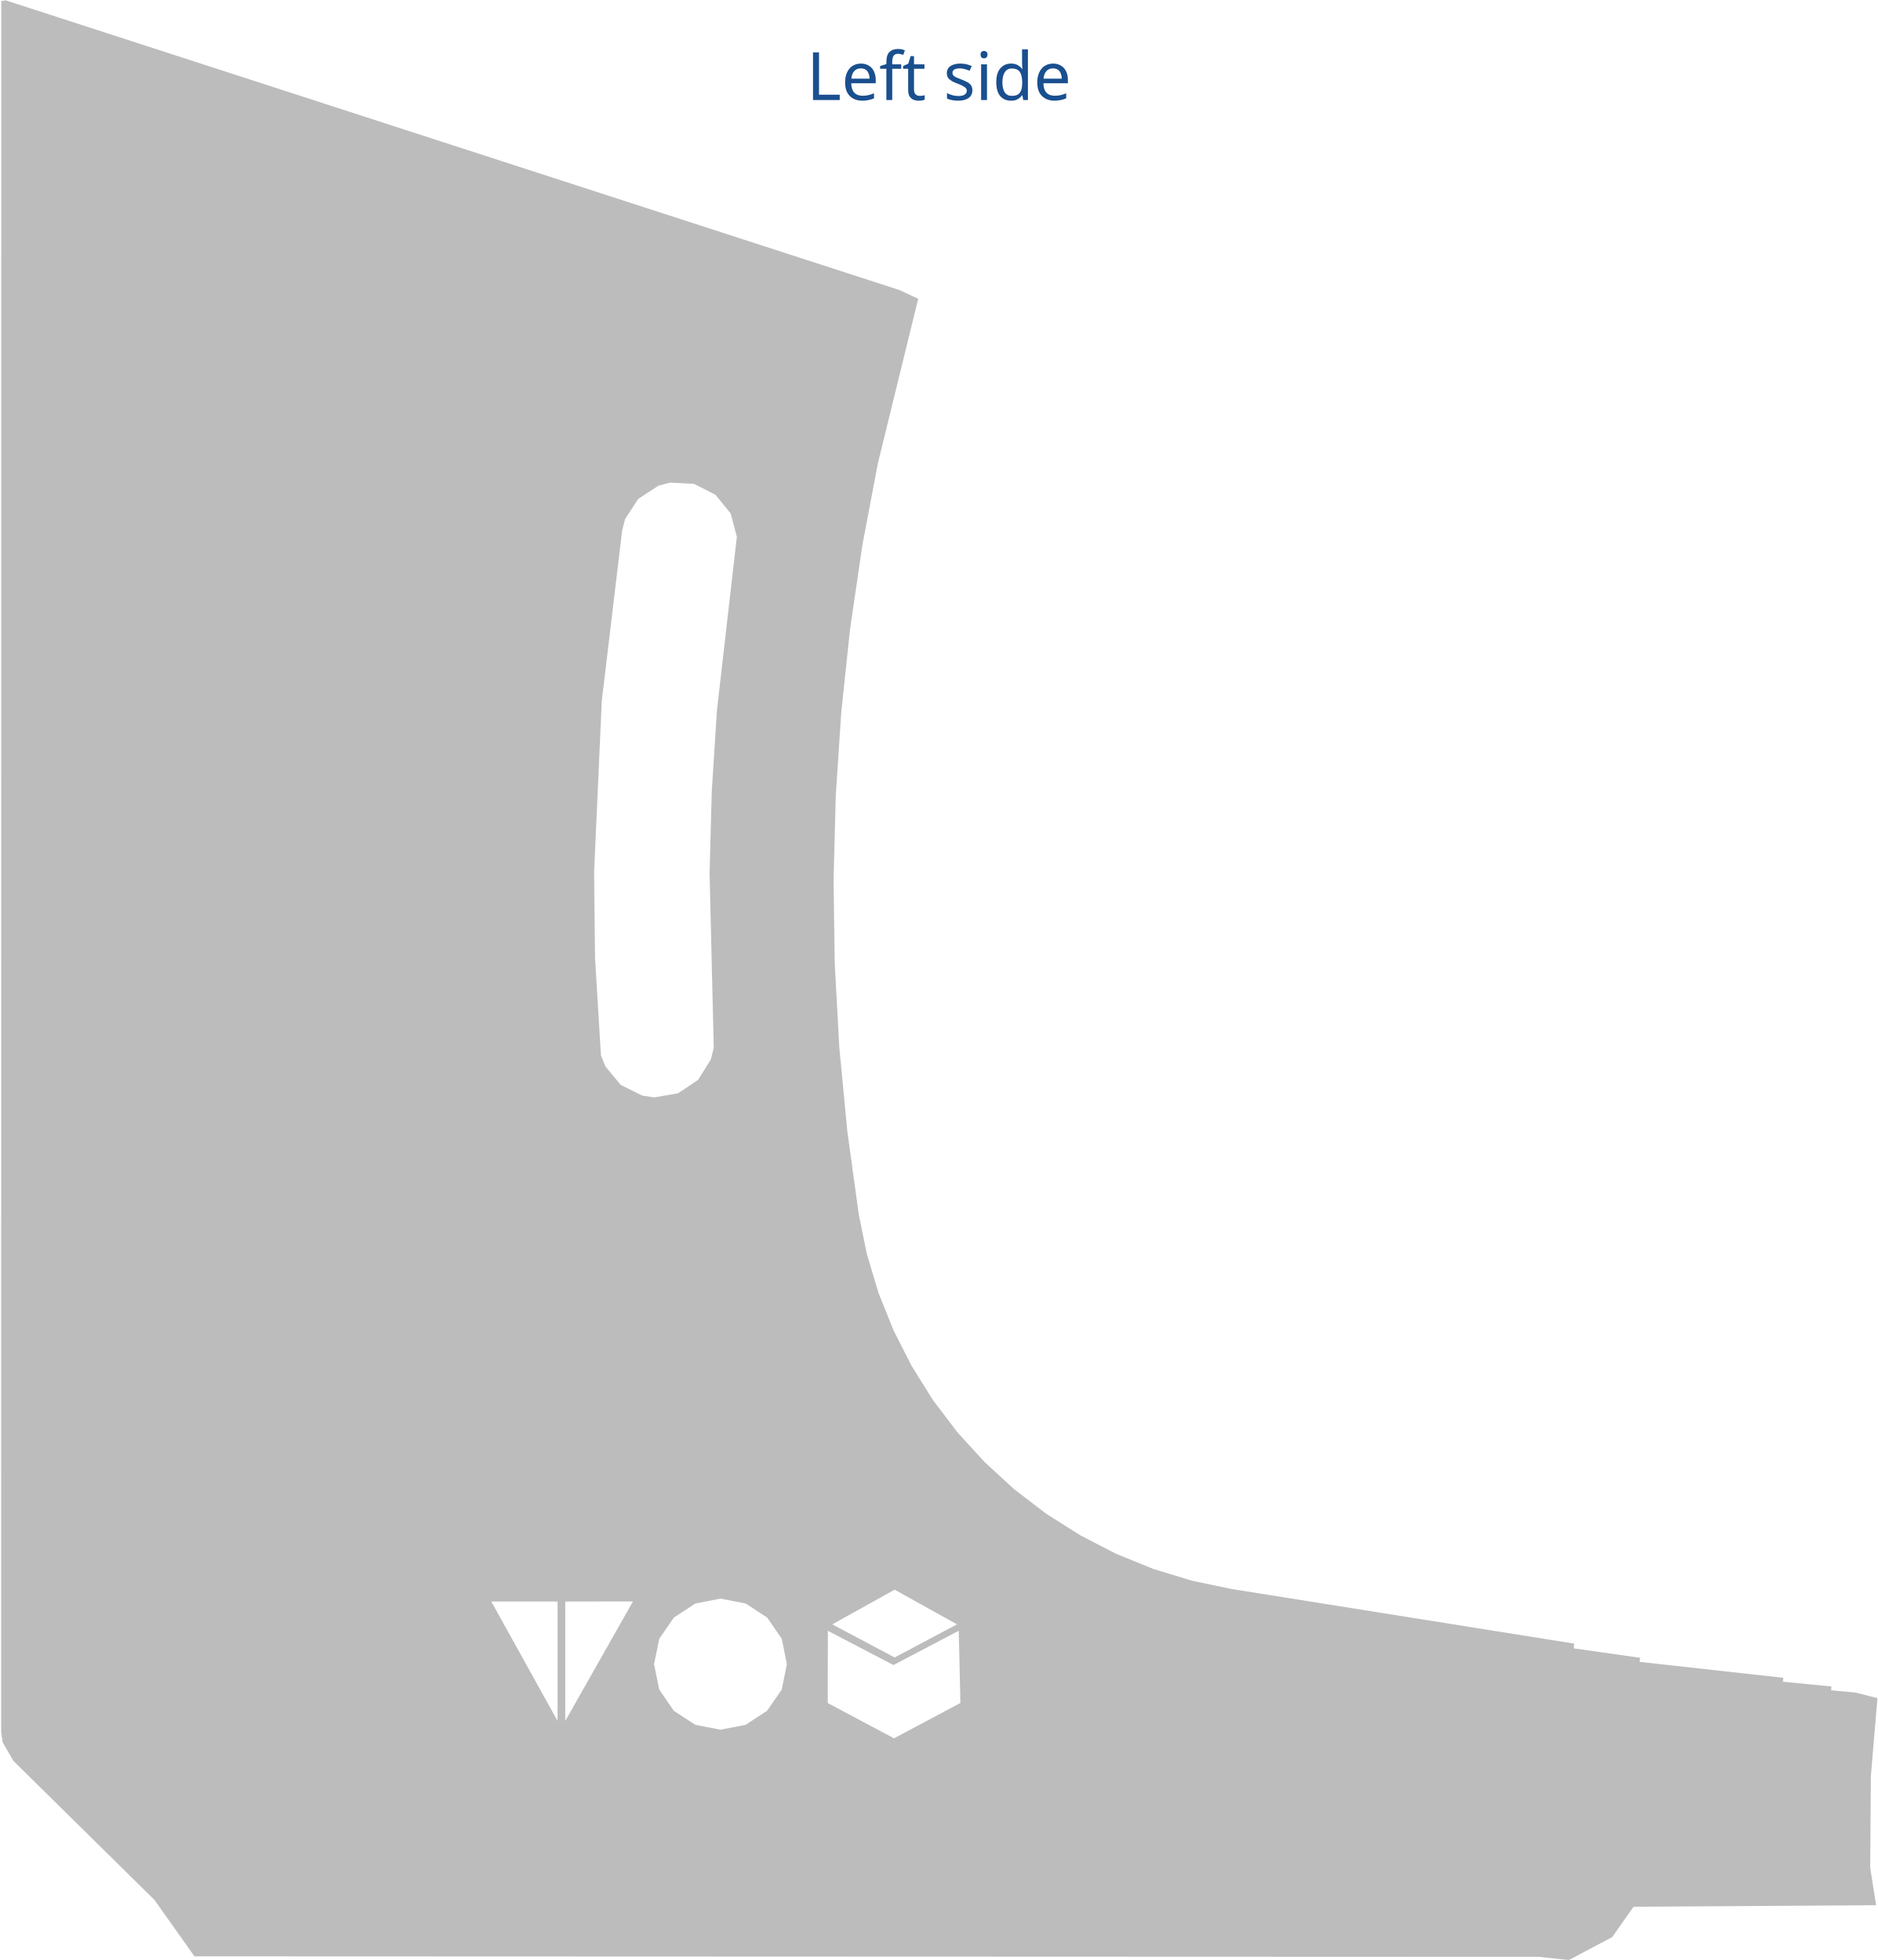
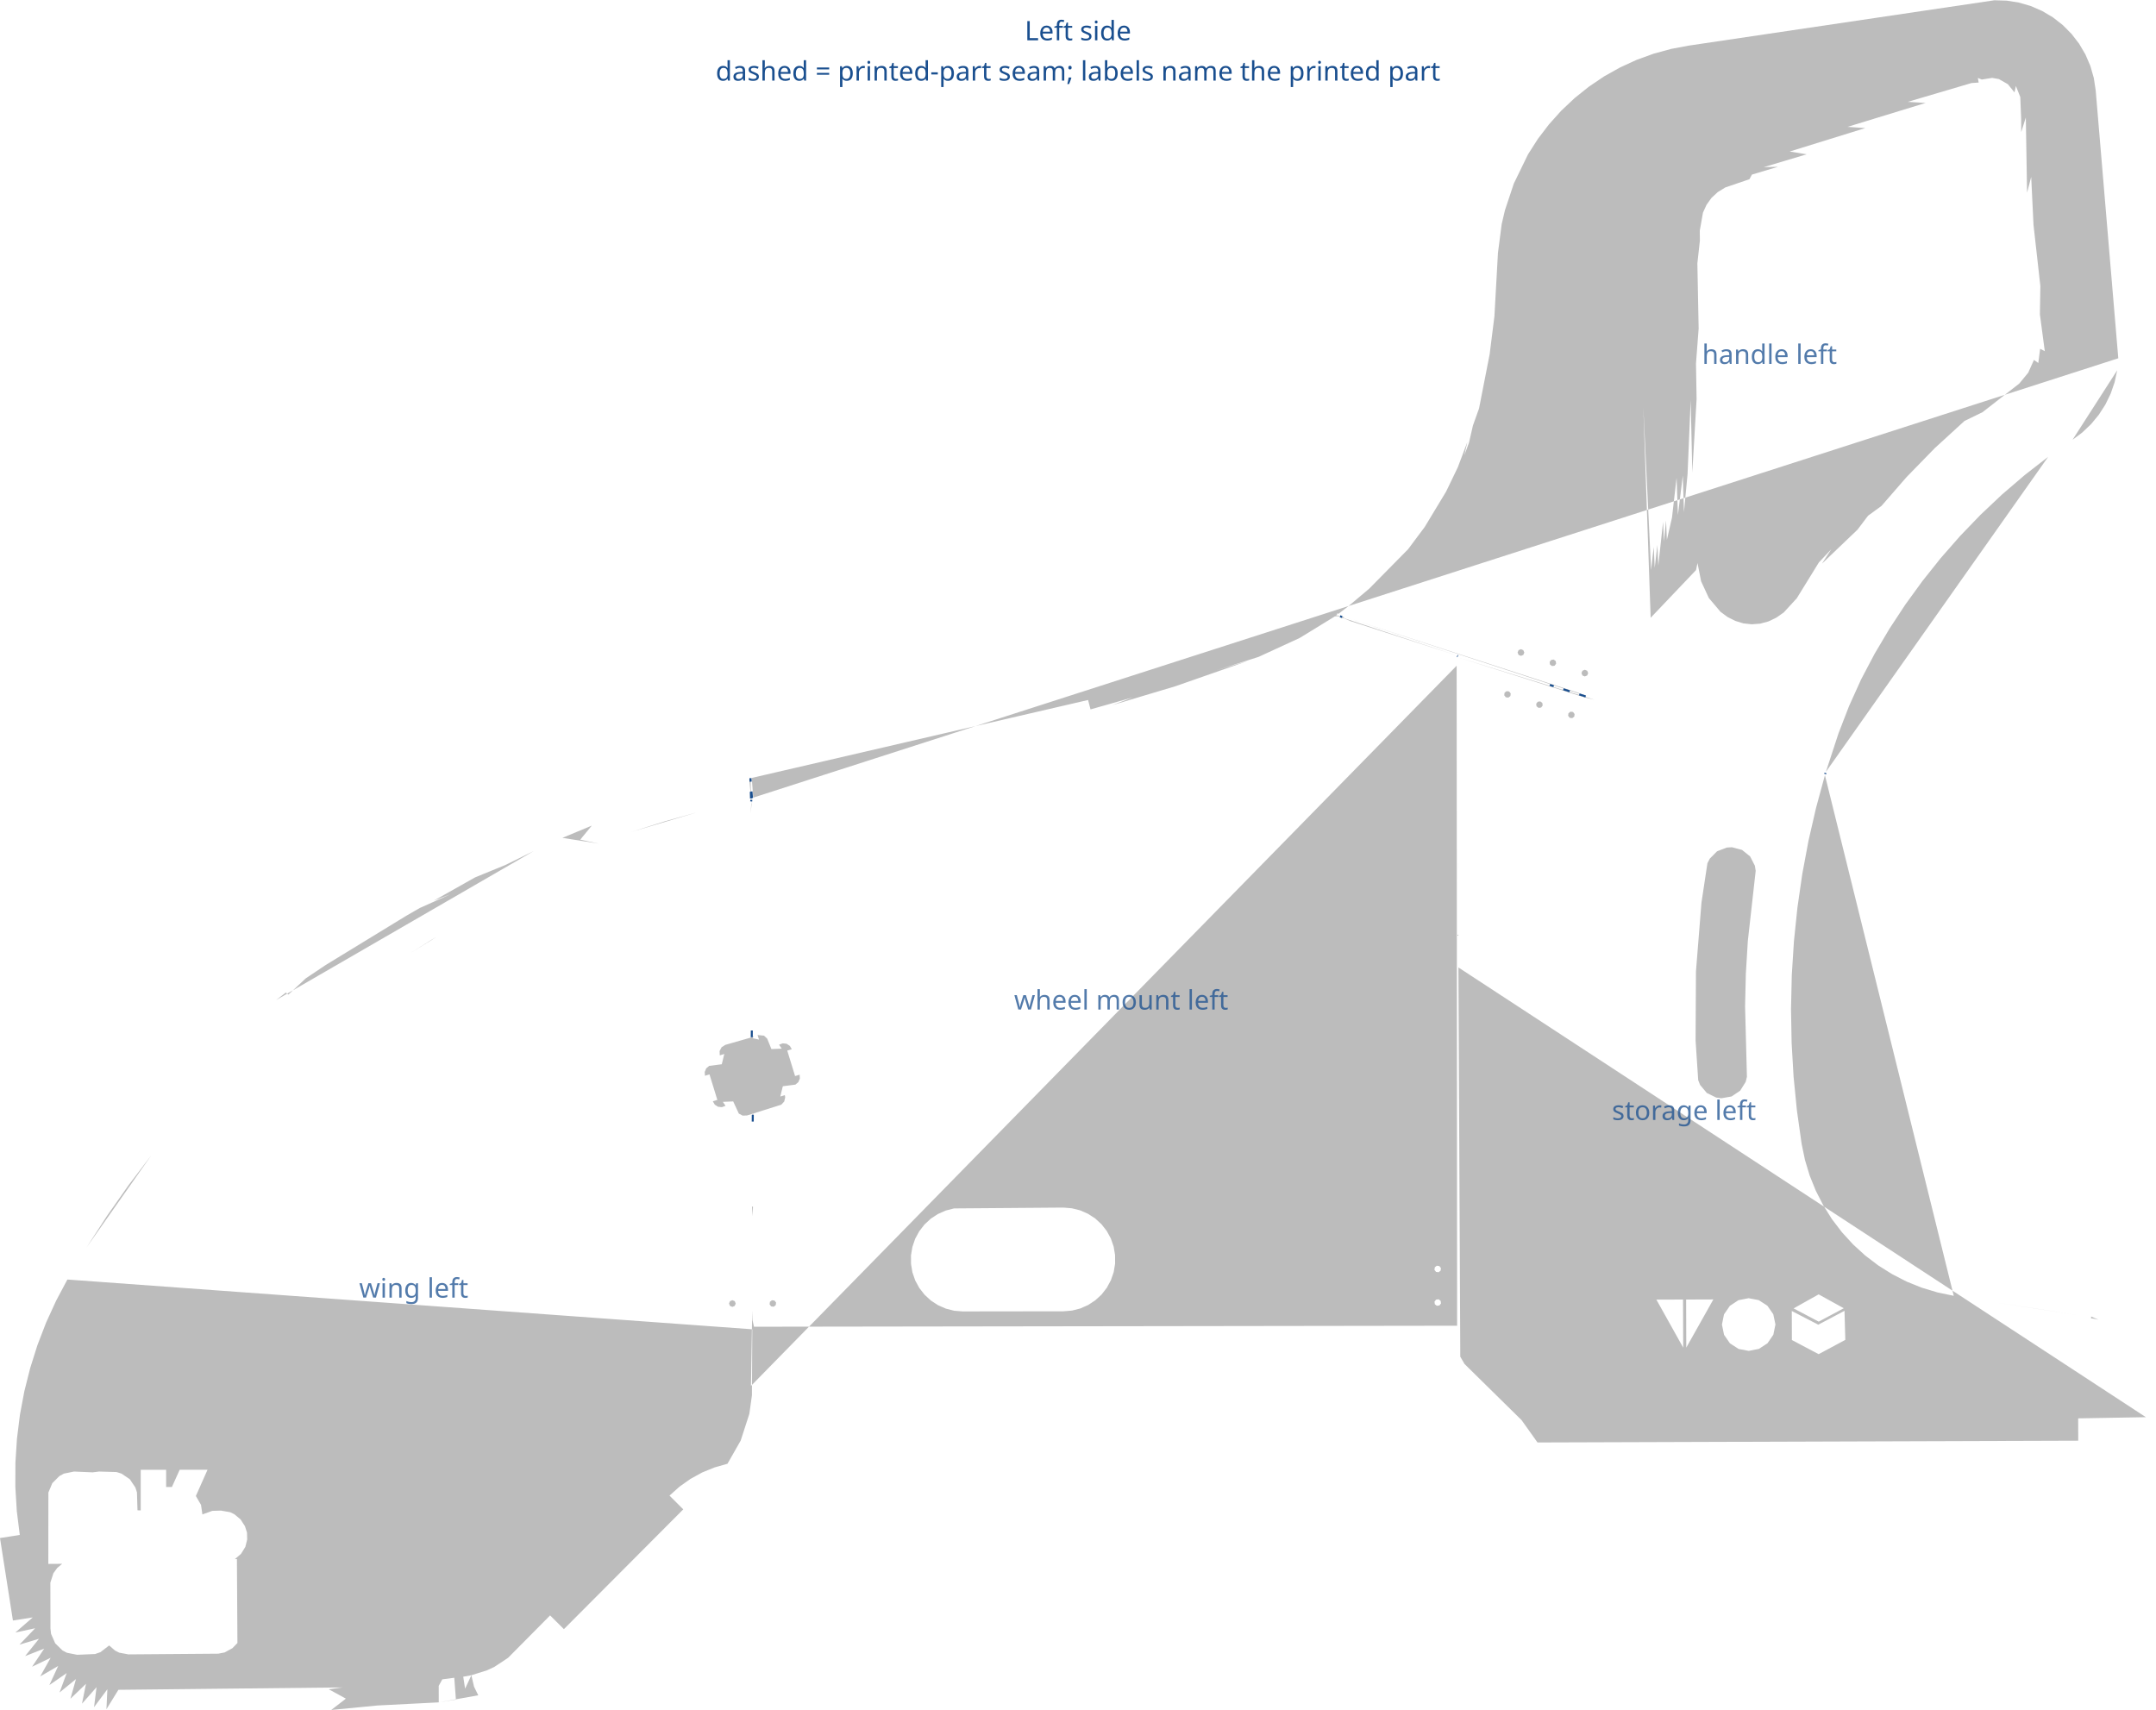
- <svg xmlns="http://www.w3.org/2000/svg" width="225.2mm" height="235.1mm" viewBox="0 0 225.2 235.1" version="1.1">
-   <path d="M147.71 190.6 L142.97 189.61 L138.34 188.2 L133.86 186.38 L129.56 184.16 L125.47 181.57 L121.63 178.63 L118.07 175.36 L114.81 171.79 L111.89 167.94 L109.33 163.84 L107.14 159.53 L105.34 155.04 L103.96 150.41 L102.99 145.67 L101.62 135.7 L100.66 125.68 L100.11 115.63 L99.97 105.56 L100.23 95.49 L100.89 85.45 L101.95 75.43 L103.41 65.47 L105.28 55.58 L110.12 35.84 L107.9 34.8 L0.68 0.04 L0.15 0.13 L0.14 207.68 L0.31 208.97 L1.61 211.22 L18.53 227.9 L23.32 234.66 L184.51 234.72 L188.16 235.1 L193.35 232.35 L195.91 228.71 L225 228.53 L224.29 224.03 L224.37 213.03 L225.16 203.69 L222.53 203.02 L219.6 202.75 L219.64 202.29 L213.82 201.72 L213.87 201.25 L196.64 199.34 L196.69 198.85 L188.75 197.72 L188.79 197.15 Z M80.36 57.89 L83.24 58.04 L85.81 59.35 L87.63 61.59 L88.37 64.38 L85.98 85.22 L85.36 94.96 L85.1 104.72 L85.6 125.68 L85.25 127.09 L83.72 129.53 L81.32 131.14 L78.48 131.63 L77.04 131.42 L74.45 130.14 L72.61 127.93 L72.07 126.59 L71.36 114.88 L71.25 104.6 L72.17 84.07 L74.61 63.66 L74.97 62.25 L76.54 59.84 L78.96 58.26 Z M89.43 192.34 L92 194.02 L93.76 196.57 L94.37 199.62 L93.75 202.67 L91.99 205.21 L89.42 206.89 L86.4 207.48 L83.39 206.89 L80.81 205.21 L79.06 202.66 L78.44 199.61 L79.07 196.56 L80.82 194.02 L83.39 192.34 L86.41 191.75 Z M114.98 195.61 L115.18 204.27 L107.22 208.51 L99.27 204.28 L99.28 195.61 L107.15 199.72 Z M107.29 190.68 L114.77 194.84 L107.29 198.81 L99.81 194.84 Z M75.91 192.09 L67.79 206.43 L67.79 192.1 Z M58.92 192.1 L66.87 192.1 L66.87 206.43 Z" fill="#bcbcbc" fill-rule="evenodd" />
-   <text x="112.6" y="12" text-anchor="middle" font-family="sans-serif" font-size="8" fill="#1a4f8f">Left side</text>
+ <svg xmlns="http://www.w3.org/2000/svg" width="642.1mm" height="509.3mm" viewBox="0 0 642.1 509.3" version="1.1">
+   <path d="M630.87 106.71 L624.14 26.92 L623.58 23.24 L622.56 19.66 L621.09 16.24 L619.21 13.03 L616.94 10.09 L614.32 7.45 L611.4 5.17 L608.21 3.28 L604.82 1.8 L601.28 0.77 L597.64 0.19 L593.97 0.08 L503.04 13.57 L497.74 14.56 L492.52 15.98 L487.41 17.83 L482.47 20.1 L477.72 22.76 L473.21 25.81 L468.95 29.22 L464.98 32.96 L461.33 37.02 L458.02 41.36 L455.08 45.96 L450.85 54.66 L448.19 62.66 L447.23 66.78 L446.12 75.32 L445.07 94.18 L443.65 105.5 L440.49 121.65 L438.67 126.74 L437.5 131.84 L436.08 135.65 L437.01 131.66 L434.15 139.21 L430.67 146.43 L424.31 156.95 L419.36 163.58 L407.77 175.34 L401.61 180.52 L398.62 182.83 L398.3 182.65 L398.12 183.23 L397.72 183.04 L398.37 183.52 L397.56 183.58 L387.06 190.02 L374.8 195.66 L362.3 199.64 L371.74 196.82 L350.06 204.39 L331.23 210.03 L337.39 207.71 L324.78 211.29 L324.05 208.49 L223.89 231.7 L224.32 237.57 Z M601.94 35.33 L601.96 39.35 L603.33 34.98 L603.7 57.4 L604.93 52.68 L605.62 66.98 L607.66 85.19 L607.52 93.62 L608.98 104.59 L607.59 103.88 L607.05 108.11 L605.75 107.2 L604.05 110.99 L601.38 114.24 L590.43 122.77 L585.05 125.39 L576.24 133.45 L567.77 142.14 L560.34 150.69 L556.35 153.6 L553.2 157.76 L542.62 167.88 L545.4 163.58 L541.71 167.5 L535.11 178.2 L531.23 182.42 L529.02 183.97 L526.67 185.09 L524.21 185.75 L521.7 185.94 L519.21 185.67 L516.79 184.93 L514.5 183.77 L512.4 182.22 L508.93 178.12 L506.62 173.12 L505.55 167.69 L505.11 169.8 L491.6 184 L489.41 121.22 L491.73 169.8 L492.51 162.89 L492.81 169.13 L493.6 162.32 L493.88 168.45 L495.3 155.4 L495.56 161.27 L496.18 155 L496.43 160.8 L497.95 154.19 L499.32 142.27 L499.72 153.37 L501.17 141.66 L501.52 152.55 L502.59 141.2 L503.52 119.15 L504 140.76 L505.28 118.88 L505.1 108.26 L505.89 97.87 L505.51 78.43 L506.26 71.67 L506.23 68.68 L507.18 63.33 L508.23 61.02 L509.68 58.98 L511.56 57.23 L513.85 55.82 L521.02 53.38 L521.76 52 L529.53 49.68 L525.28 49.78 L538.06 45.96 L533 45.13 L555.52 38.15 L550.24 37.78 L573.5 30.66 L568.16 30.34 L587.17 24.73 L589.28 24.59 L589.05 23.21 L590.21 23.69 L593.3 23.2 L595.31 23.55 L597.97 25.07 L599.96 27.52 L600.37 25.6 L601.68 28.9 Z M20.07 381.1 L16.71 387.42 L13.73 393.93 L11.16 400.61 L9 407.44 L7.25 414.38 L5.93 421.42 L5.05 428.52 L4.59 435.68 L4.57 442.85 L5 450.03 L5.89 457.17 L0 458.1 L3.85 482.66 L9.75 481.74 L4.58 486.23 L10.47 484.97 L5.8 489.84 L11.61 488.1 L7.48 493.26 L13.16 491.04 L9.55 496.43 L15.08 493.76 L11.98 499.31 L17.33 496.2 L14.71 501.88 L19.86 498.32 L17.73 504.1 L22.63 500.1 L20.98 505.96 L25.61 501.51 L24.42 507.43 L28.75 502.52 L28.01 508.47 L31.98 503.13 L31.7 509.08 L35.26 503.3 L102.03 502.59 L97.91 503.14 L103.01 505.93 L98.66 509.3 L112.41 507.97 L130.67 507.04 L142.44 504.93 L141.19 502.4 L140.38 498.96 L145.05 497.49 L147.27 496.45 L151.33 493.76 L163.83 481.14 L167.94 485.23 L203.49 449.55 L199.39 445.46 L202.36 442.8 L205.62 440.49 L209.12 438.57 L212.82 437.06 L216.66 435.97 L220.59 429.07 L223.17 421.11 L223.94 415.58 L224.04 395.92 Z M29.5 438.29 L34.7 438.44 L36.17 438.9 L38.65 440.57 L40.33 443.06 L40.79 444.52 L40.95 449.83 L41.91 449.87 L41.91 437.77 L49.48 437.77 L49.48 442.89 L51.2 442.89 L53.51 437.76 L61.81 437.75 L58.33 445.57 L59.87 448.23 L60.28 451.06 L63.23 450 L65.8 449.92 L68.54 450.4 L69.79 451 L71.65 452.55 L72.96 454.58 L73.57 456.51 L73.61 458.55 L73.07 460.73 L71.78 462.81 L69.95 464.38 L70.56 464.37 L70.71 489.36 L69.23 490.89 L66.91 492.17 L64.99 492.54 L38.25 492.75 L35.51 492.24 L34.26 491.61 L32.51 490.09 L29.91 492.09 L28.33 492.64 L22.99 492.87 L19.94 492.27 L18.59 491.56 L16.44 489.45 L15.21 486.65 L15.03 485.07 L15 471.38 L15.9 468.58 L17.04 467.01 L18.51 465.77 L14.39 465.8 L14.41 444.55 L15.58 441.75 L17.69 439.64 L19.01 438.91 L22.05 438.29 L27.59 438.53 Z M223.65 412.79 L224.03 390.34 L224.11 393.16 L224.55 395.16 L433.96 394.86 L433.82 198.28 Z M434.35 288.15 L434.9 404.08 L436.17 406.26 L453.17 422.99 L457.9 429.63 L618.94 429.1 L618.92 422.45 L639.09 422.1 Z M549.33 390.42 L549.57 399.07 L541.63 403.33 L533.66 399.12 L533.63 390.47 L541.52 394.55 Z M541.63 385.52 L549.11 389.65 L541.65 393.64 L534.17 389.7 Z M523.78 387.23 L526.36 388.9 L528.12 391.44 L528.76 394.49 L528.14 397.53 L526.4 400.08 L523.83 401.76 L520.82 402.35 L517.8 401.78 L515.22 400.11 L513.46 397.57 L512.83 394.52 L513.44 391.48 L515.19 388.94 L517.75 387.25 L520.76 386.66 Z M510.27 387.03 L502.21 401.38 L502.16 387.06 Z M493.3 387.08 L501.24 387.06 L501.29 401.38 Z M581.87 385.95 L577.09 384.96 L572.41 383.55 L567.87 381.73 L563.52 379.5 L559.38 376.9 L555.49 373.94 L551.89 370.65 L548.59 367.04 L545.62 363.16 L543.02 359.02 L540.79 354.67 L538.96 350.14 L537.55 345.46 L536.56 340.68 L535.15 330.69 L534.16 320.65 L533.58 310.59 L533.4 300.5 L533.63 290.42 L534.27 280.35 L535.31 270.32 L536.75 260.34 L538.6 250.43 L540.86 240.6 L543.5 230.88 Z M316.72 390.56 L286.73 390.6 L284.19 390.4 L281.71 389.77 L279.38 388.75 L277.24 387.36 L275.36 385.63 L273.79 383.62 L272.57 381.38 L271.74 378.97 L271.32 376.45 L271.31 373.9 L271.73 371.39 L272.55 368.97 L273.77 366.73 L275.33 364.71 L277.2 362.98 L279.34 361.58 L281.67 360.55 L284.14 359.92 L316.68 359.67 L319.22 359.88 L321.7 360.5 L324.03 361.52 L326.17 362.91 L328.05 364.64 L329.62 366.65 L330.84 368.89 L331.67 371.3 L332.09 373.82 L332.1 376.37 L331.68 378.89 L330.85 381.3 L329.64 383.54 L328.08 385.56 L326.2 387.29 L324.07 388.69 L321.74 389.72 L319.26 390.35 Z M515.82 252.35 L518.81 253.14 L521.22 255.08 L522.63 257.83 L522.88 259.37 L520.54 280.26 L519.95 289.97 L519.72 299.71 L520.27 320.72 L519.9 322.23 L518.26 324.85 L515.69 326.58 L512.65 327.11 L511.11 326.9 L508.33 325.54 L506.34 323.17 L505.76 321.73 L504.98 309.92 L505.09 289.34 L506.73 268.84 L508.5 257.13 L509.2 255.75 L511.38 253.55 L514.27 252.44 Z M543.79 229.89 L547.53 218.46 L550.68 210.31 L554.27 202.37 L558.31 194.7 L562.71 187.28 L567.46 180.05 L572.56 173.03 L578 166.21 L583.77 159.63 L589.87 153.3 L596.28 147.25 L602.99 141.5 L609.98 136.07 Z M222.47 332.24 L221.18 332.28 L220.04 331.68 L218.36 328.05 L215.28 328.18 L216.08 329.35 L214.99 329.76 L213.84 329.64 L212.87 329.01 L212.29 328.01 L213.64 327.6 L211.3 320 L209.95 320.42 L209.88 319.27 L210.33 318.2 L211.21 317.46 L214.96 316.98 L215.71 313.92 L214.36 314.33 L214.31 313.04 L214.92 311.9 L216.01 311.21 L224.03 308.91 L223.91 306.5 L224.05 308.85 L224.56 308.6 L224.1 309.2 L226.04 309.63 L225.62 308.28 L227.53 308.46 L228.48 309.34 L229.74 312.46 L232.81 312.33 L232.02 311.16 L233.1 310.75 L234.25 310.87 L235.22 311.5 L235.81 312.5 L234.46 312.91 L236.79 320.5 L238.14 320.09 L238.22 321.24 L237.76 322.31 L236.88 323.05 L233.14 323.53 L232.39 326.59 L233.74 326.18 L233.85 326.82 L233.56 328.08 L232.67 329.03 Z M158.96 253.48 L150.57 257.61 L141.5 261.32 L129.2 268.25 L134.11 266.38 L125.06 270.42 L121.01 272.75 L97.03 287.4 L91.05 291.41 L85.89 296.23 L85.12 295.64 L82.26 297.84 Z M617.25 130.98 L620.14 128.82 L622.75 126.34 L625.06 123.55 L627.02 120.51 L628.6 117.26 L629.78 113.84 L630.54 110.3 Z M130.67 507.04 L130.66 502.13 L131.73 500.18 L135.29 499.71 L135.78 506.21 Z M178.32 251.26 L172.81 250.09 L176.24 245.91 L167.51 249.55 Z M45.08 344.07 L38.31 352.98 L31.88 362.13 L25.8 371.51 Z M469.83 206.27 L400.51 183.75 L472.31 207.27 Z M472.01 207.74 L474.89 208.41 L434.43 195.85 Z M140.38 498.96 L138.52 502.96 L137.96 499.4 Z M434.02 195.28 L402.19 184.99 L399.68 183.93 Z M218.82 387.54 L219.11 388.25 L218.82 388.95 L218.12 389.25 L217.41 388.96 L217.11 388.25 L217.41 387.54 L218.11 387.25 Z M229.3 387.73 L229.91 387.27 L230.67 387.37 L231.13 387.97 L231.03 388.73 L230.43 389.2 L229.67 389.1 L229.2 388.49 Z M429.05 387.45 L429.16 388.21 L428.69 388.82 L427.93 388.92 L427.32 388.46 L427.22 387.7 L427.69 387.09 L428.45 386.99 Z M429.14 377.7 L429.04 378.46 L428.44 378.92 L427.68 378.82 L427.21 378.22 L427.31 377.46 L427.92 376.99 L428.67 377.09 Z M468.95 212.67 L468.85 213.43 L468.25 213.89 L467.49 213.8 L467.02 213.19 L467.12 212.43 L467.73 211.96 L468.48 212.06 Z M457.51 209.62 L457.97 209.01 L458.73 208.91 L459.34 209.37 L459.44 210.13 L458.98 210.74 L458.22 210.84 L457.61 210.37 Z M448.46 207.68 L447.99 207.08 L448.09 206.32 L448.7 205.85 L449.46 205.95 L449.92 206.55 L449.83 207.31 L449.22 207.78 Z M452.96 193.35 L453.67 193.64 L453.97 194.35 L453.68 195.06 L452.97 195.35 L452.26 195.06 L451.97 194.35 L452.26 193.65 Z M471.99 201.48 L471.29 201.19 L470.99 200.48 L471.28 199.78 L471.99 199.48 L472.69 199.77 L472.99 200.48 L472.7 201.18 Z M462.22 198.38 L461.61 197.92 L461.51 197.16 L461.98 196.55 L462.73 196.45 L463.34 196.92 L463.44 197.67 L462.98 198.28 Z M207.78 241.89 L197.85 244.67 L188.03 247.79 Z M223.66 237.74 L223.54 231.85 L223.15 231.95 Z M624.98 393.07 L623.53 392.76 L622.76 392.65 L622.8 392.12 Z M223.95 359.38 L224.17 362.22 L224.25 359.4 Z M224.59 331.6 L224.06 331.6 L224.18 334.05 L224.37 331.62 Z M129.97 279 L128.48 280.02 L122.35 283.78 Z M619.13 391.73 L606.7 389.84 L594.28 387.91 Z M223.84 239.43 L223.96 239.06 L223.74 239.42 L223.56 242.27 Z M398.15 183.17 L398.45 183.29 L398.1 183.4 L398.35 183.57 L399.04 183.66 Z M399.62 184.15 L400.39 184.13 L399.76 183.83 L399.75 183.89 Z M399.71 183.81 L400.47 183.88 L399.8 183.66 L399.09 183.52 Z M399.68 183.93 L400.43 184 L399.77 183.76 Z M434.55 195.48 L434.45 195.47 L434.12 195.42 L434.47 195.4 Z M223.72 238.7 L223.68 238.21 L223.96 238.53 L223.96 238.08 Z M434.05 198.65 L434.06 201.45 L434.07 204.24 L434.08 207.04 Z M223.72 238.7 L223.96 239.06 L223.81 238.7 L224.05 239.05 Z M458.68 203.2 L456 202.34 L453.32 201.49 L450.64 200.63 Z M434.09 209.84 L434.1 212.63 L434.11 215.43 L434.12 218.23 Z M434.12 221.02 L434.13 223.82 L434.14 226.62 L434.15 229.41 Z M434.16 232.21 L434.17 235.01 L434.18 237.8 L434.19 240.6 Z M434.27 265.77 L434.28 268.57 L434.29 271.37 L434.3 274.16 Z M434.2 243.4 L434.21 246.19 L434.22 248.99 L434.23 251.79 Z M434.24 254.58 L434.24 257.38 L434.25 260.18 L434.26 262.97 Z M434.31 276.96 L434.32 279.76 L434.33 282.55 L434.34 285.35 Z" fill="#bcbcbc" fill-rule="evenodd" />
+   <polyline points="434.13,195.53 434.03,195.45" fill="none" stroke="#1a4f8f" stroke-width="0.6" stroke-dasharray="2 3" />
+   <polyline points="434.1,195.31 434.02,195.28" fill="none" stroke="#1a4f8f" stroke-width="0.6" stroke-dasharray="2 3" />
+   <polyline points="472.25,207.43 461.56,204" fill="none" stroke="#1a4f8f" stroke-width="0.6" stroke-dasharray="2 3" />
+   <polyline points="543.67,230.22 543.57,230.54" fill="none" stroke="#1a4f8f" stroke-width="0.6" stroke-dasharray="2 3" />
+   <polyline points="399.09,183.52 399.71,183.81" fill="none" stroke="#1a4f8f" stroke-width="0.6" stroke-dasharray="2 3" />
+   <polyline points="224.18,334.05 224.2,331.58" fill="none" stroke="#1a4f8f" stroke-width="0.6" stroke-dasharray="2 3" />
+   <polyline points="223.96,237.72 223.5,231.78 223.68,238.21" fill="none" stroke="#1a4f8f" stroke-width="0.6" stroke-dasharray="2 3" />
+   <polyline points="223.77,238.22 223.72,238.7" fill="none" stroke="#1a4f8f" stroke-width="0.6" stroke-dasharray="2 3" />
+   <polyline points="223.89,308.93 223.91,306.5" fill="none" stroke="#1a4f8f" stroke-width="0.6" stroke-dasharray="2 3" />
+   <text x="501.52" y="333.57" text-anchor="middle" font-family="sans-serif" font-size="8" fill="#1a4f8f" opacity="0.75">storage left</text>
+   <text x="527" y="108.38" text-anchor="middle" font-family="sans-serif" font-size="8" fill="#1a4f8f" opacity="0.75">handle left</text>
+   <text x="123.21" y="386.49" text-anchor="middle" font-family="sans-serif" font-size="8" fill="#1a4f8f" opacity="0.75">wing left</text>
+   <text x="333.91" y="300.69" text-anchor="middle" font-family="sans-serif" font-size="8" fill="#1a4f8f" opacity="0.75">wheel mount left</text>
+   <text x="321.05" y="12" text-anchor="middle" font-family="sans-serif" font-size="8" fill="#1a4f8f">Left side</text>
+   <text x="321.05" y="24" text-anchor="middle" font-family="sans-serif" font-size="8" fill="#1a4f8f">dashed = printed-part seam; labels name the printed part</text>
</svg>
